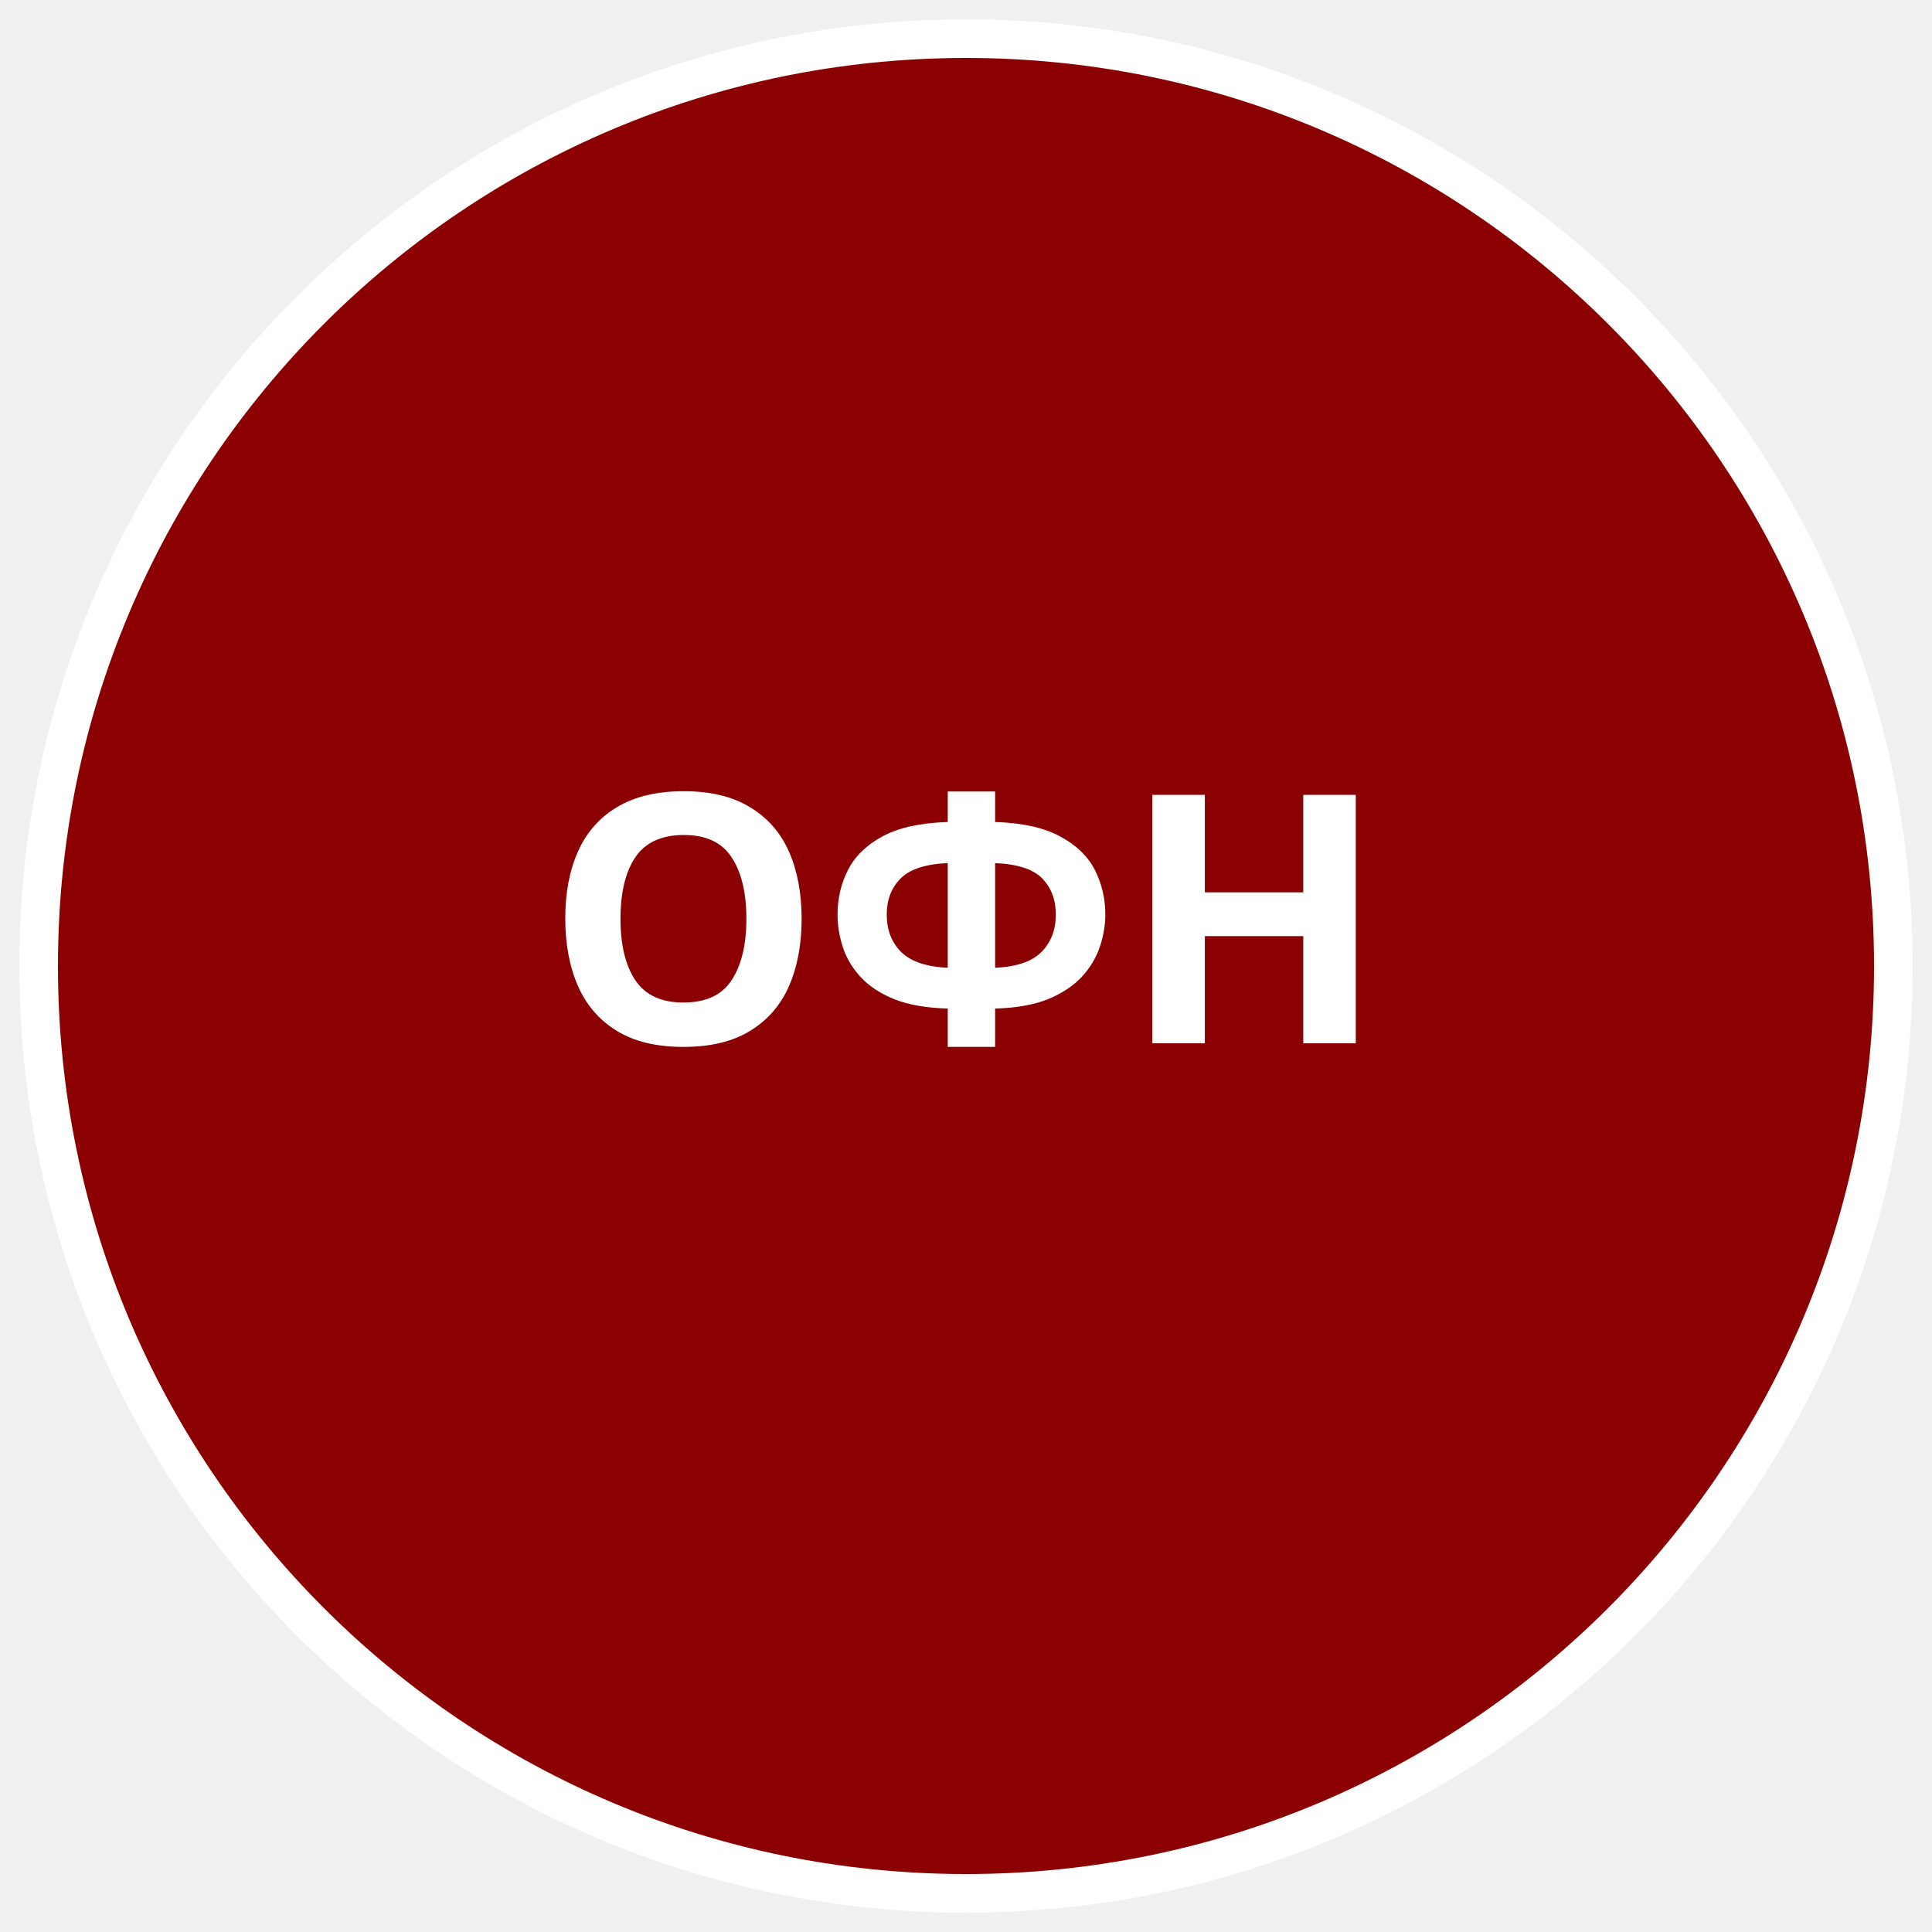
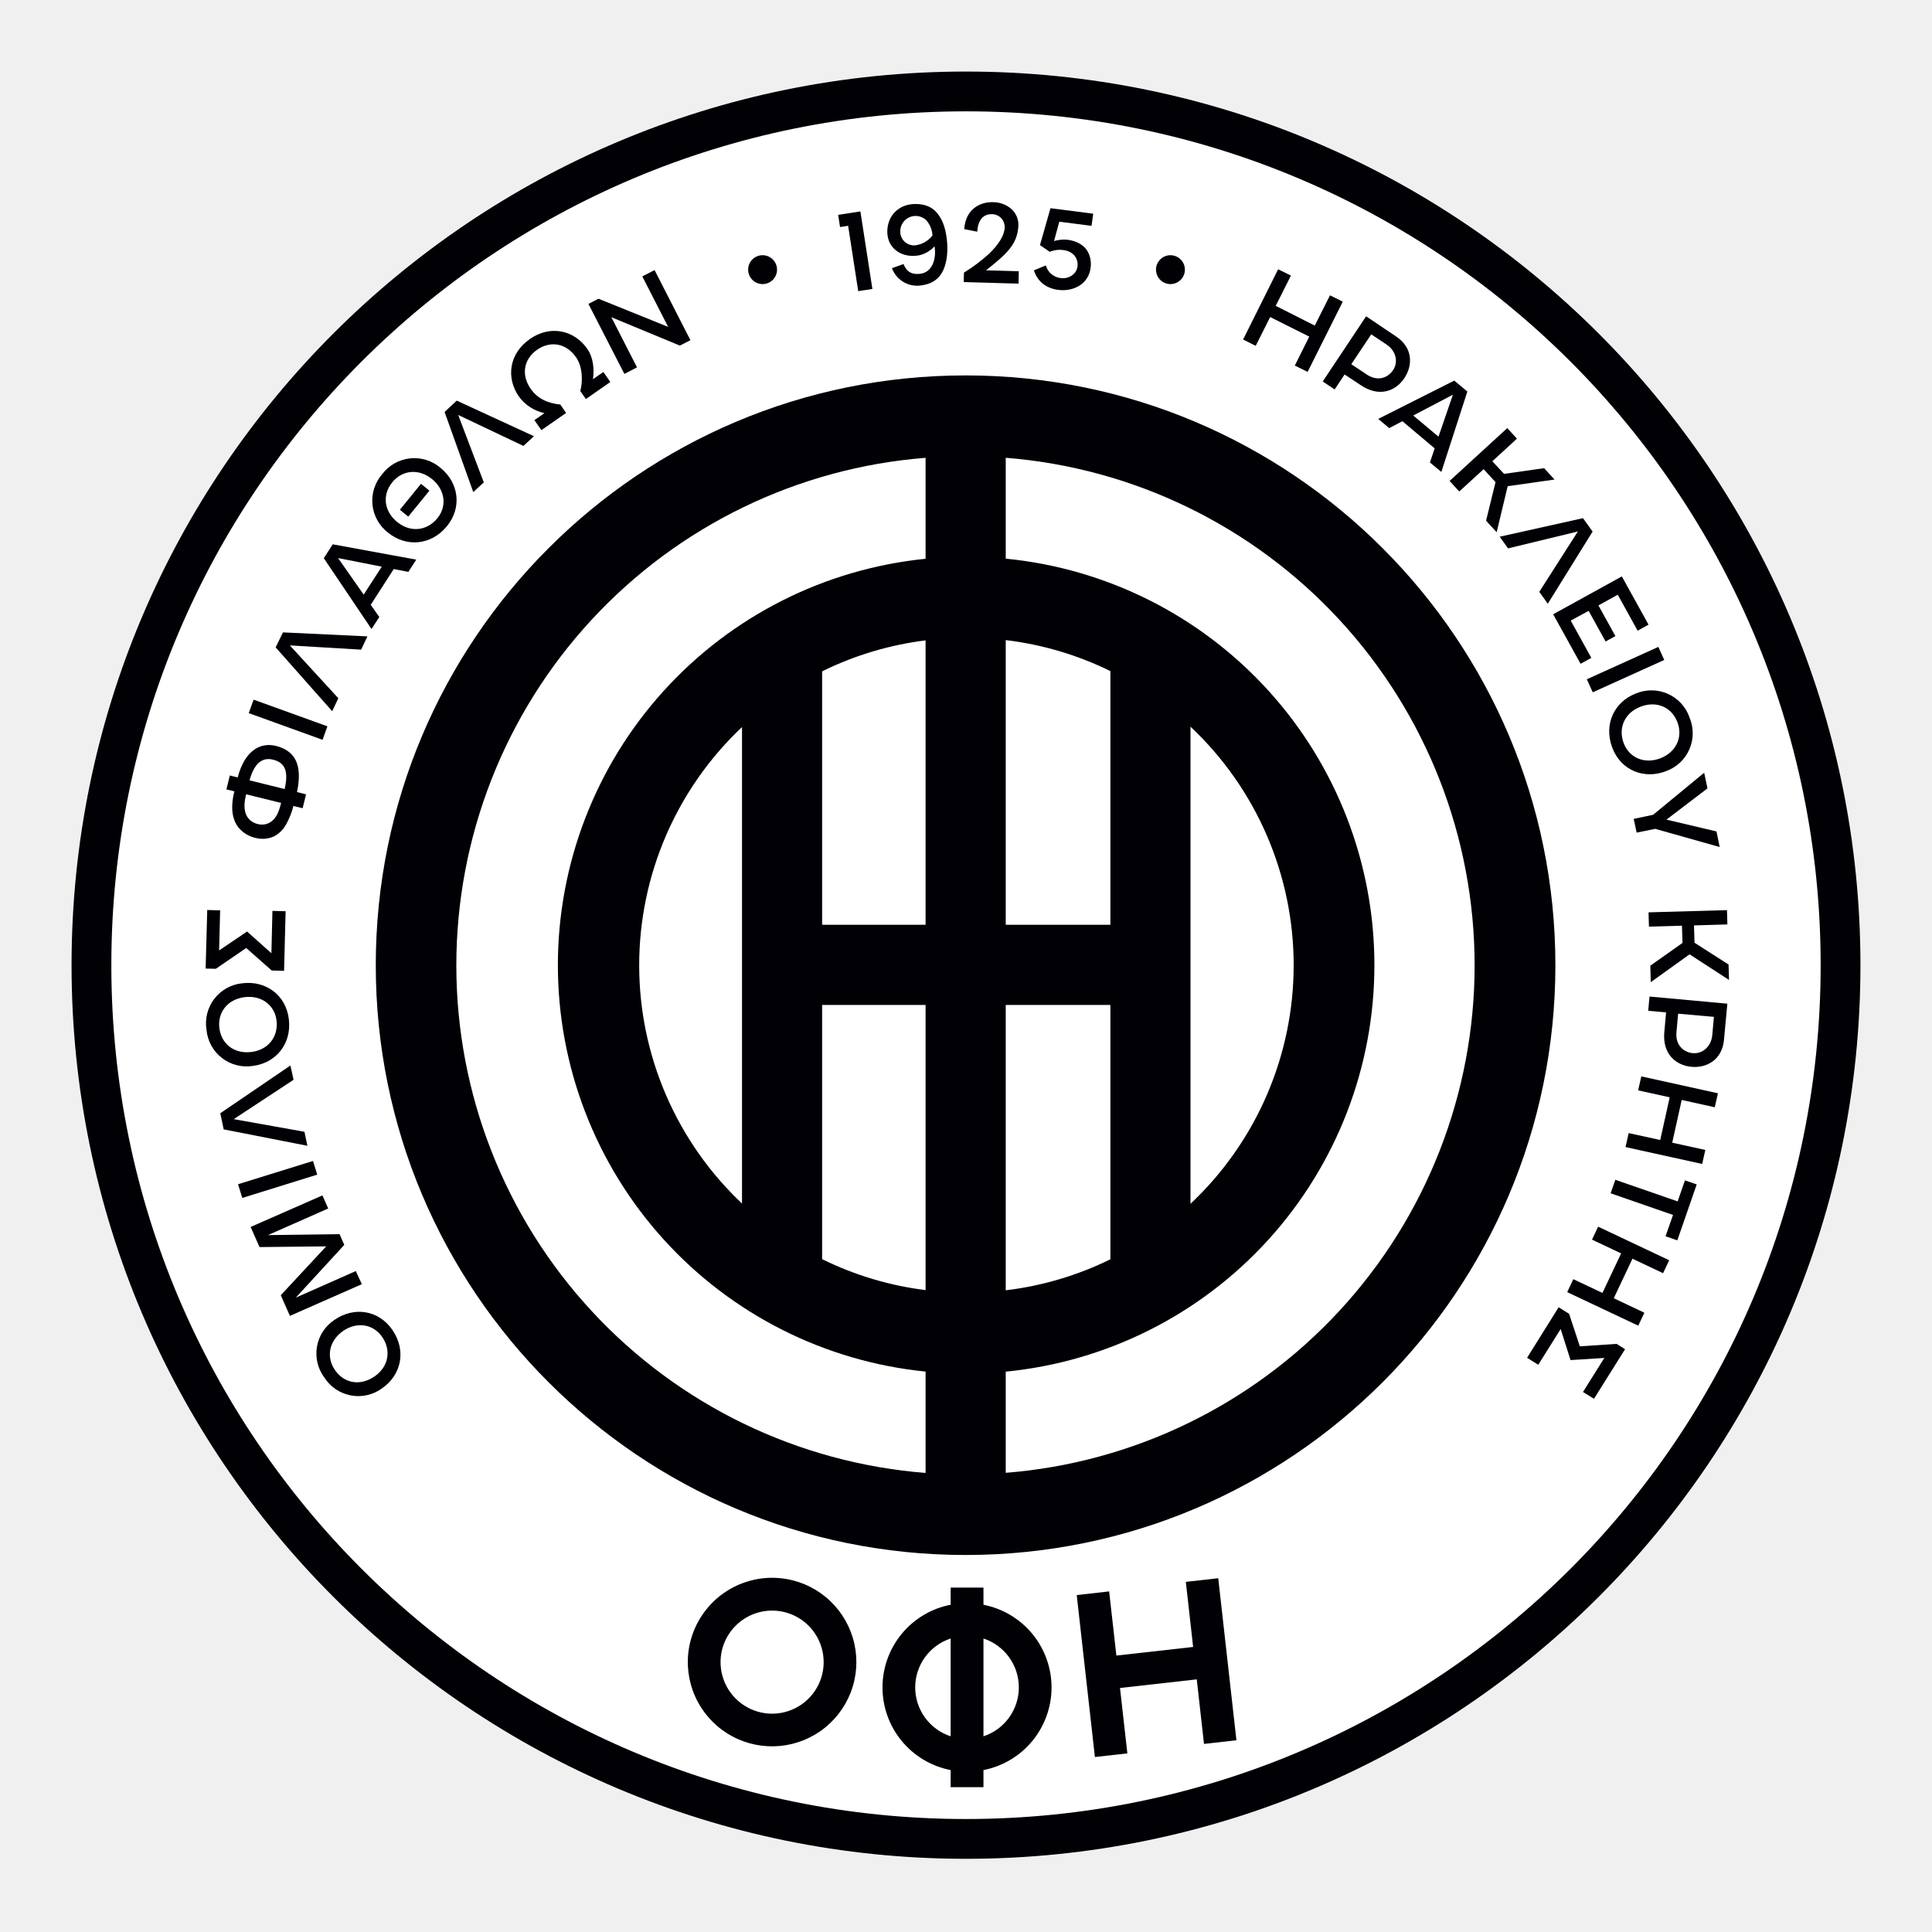
- <svg xmlns="http://www.w3.org/2000/svg" viewBox="0 0 100 100">
-   <circle cx="50" cy="50" r="48" fill="#8B0000" stroke="#fff" stroke-width="2" />
-   <text x="50" y="54" text-anchor="middle" font-family="Arial Black,sans-serif" font-size="18" font-weight="900" fill="#fff">ΟΦΗ</text>
+ <svg xmlns="http://www.w3.org/2000/svg" width="108" height="108" viewBox="0 0 108 108" fill="none">
+   <path fill-rule="evenodd" clip-rule="evenodd" d="M54.001 4C81.611 4 104 26.366 104 53.955C104 81.544 81.611 103.908 54.001 103.908C26.391 103.908 4 81.544 4 53.955C4 26.366 26.386 4 54.001 4Z" fill="#000005" />
+   <path fill-rule="evenodd" clip-rule="evenodd" d="M54.001 6.224C80.387 6.224 101.776 27.594 101.776 53.955C101.776 80.316 80.387 101.684 54.001 101.684C27.615 101.684 6.224 80.315 6.224 53.955C6.224 27.596 27.615 6.224 54.001 6.224Z" fill="white" />
+   <path fill-rule="evenodd" clip-rule="evenodd" d="M53.976 20.986C72.181 20.986 86.947 35.75 86.947 53.957C86.947 72.164 72.181 86.925 53.976 86.925C35.771 86.925 21.006 72.162 21.006 53.957C21.006 35.752 35.769 20.986 53.976 20.986ZM45.957 51.697H51.741V35.797C49.73 36.047 47.775 36.632 45.957 37.528V51.697ZM56.221 51.697H62.071V37.514C60.233 36.611 58.255 36.025 56.221 35.782V51.697ZM62.071 56.176H56.221V72.128C58.255 71.885 60.233 71.299 62.071 70.396V56.176ZM51.741 56.176H45.957V70.387C47.775 71.284 49.73 71.869 51.741 72.118V56.176ZM66.549 40.622V67.293C68.37 65.582 69.821 63.516 70.813 61.222C71.805 58.929 72.317 56.456 72.317 53.958C72.317 51.459 71.805 48.986 70.813 46.693C69.821 44.399 68.37 42.333 66.549 40.622ZM41.479 67.278V40.643C39.664 42.354 38.218 44.418 37.23 46.708C36.241 48.998 35.731 51.466 35.731 53.96C35.731 56.455 36.241 58.922 37.23 61.213C38.218 63.503 39.664 65.567 41.479 67.278ZM56.221 25.585V31.229C61.865 31.781 67.101 34.414 70.911 38.614C74.72 42.814 76.83 48.282 76.83 53.952C76.83 59.623 74.72 65.09 70.911 69.291C67.101 73.491 61.865 76.124 56.221 76.676V82.332C63.358 81.766 70.019 78.532 74.876 73.274C79.734 68.016 82.432 61.12 82.432 53.961C82.432 46.803 79.734 39.907 74.876 34.648C70.019 29.39 63.358 26.156 56.221 25.59V25.585ZM51.741 82.329V76.672C46.108 76.108 40.886 73.471 37.087 69.273C33.289 65.075 31.186 59.615 31.186 53.954C31.186 48.293 33.289 42.834 37.087 38.636C40.886 34.438 46.108 31.801 51.741 31.236V25.592C44.601 26.152 37.934 29.385 33.072 34.644C28.209 39.903 25.509 46.802 25.509 53.965C25.509 61.127 28.209 68.026 33.072 73.285C37.934 78.545 44.601 81.777 51.741 82.338V82.329Z" fill="#000005" />
+   <path d="M14.178 39.111L13.905 39.864L18.031 41.355L18.303 40.602L14.178 39.111Z" fill="#000005" />
+   <path d="M17.496 64.899L13.307 66.2L13.544 66.965L17.734 65.663L17.496 64.899Z" fill="#000005" />
+   <path d="M92.702 36.163L88.705 37.971L89.035 38.7L93.032 36.892L92.702 36.163Z" fill="#000005" />
+   <path fill-rule="evenodd" clip-rule="evenodd" d="M32.894 16.988L33.457 16.7L37.35 18.273L35.905 15.451L36.591 15.098L38.595 19.018L38.004 19.319L34.175 17.732L35.609 20.536L34.903 20.901L32.894 16.988Z" fill="#000005" />
+   <path fill-rule="evenodd" clip-rule="evenodd" d="M16.206 73.559L15.696 72.403L18.235 69.673L14.507 69.712L14.01 68.588L18.023 66.824L18.347 67.555L14.98 69.043L18.982 68.992L19.245 69.59L16.538 72.537L19.889 71.054L20.228 71.786L16.206 73.559Z" fill="#000005" />
+   <path fill-rule="evenodd" clip-rule="evenodd" d="M12.505 63.133L12.315 62.231L16.234 59.562L16.411 60.36L13.066 62.561L17.019 63.267L17.183 64.05L12.505 63.133Z" fill="#000005" />
+   <path fill-rule="evenodd" clip-rule="evenodd" d="M15.409 36.189L15.818 35.351L20.54 35.574L20.187 36.316L16.202 36.078L18.912 39.031L18.57 39.756L15.409 36.189Z" fill="#000005" />
+   <path fill-rule="evenodd" clip-rule="evenodd" d="M24.852 23.029L25.532 22.395L29.848 24.385L29.259 24.927L25.613 23.196L27.045 26.966L26.456 27.507L24.852 23.029Z" fill="#000005" />
+   <path fill-rule="evenodd" clip-rule="evenodd" d="M18.101 31.203L18.6 30.428L23.269 31.284L22.826 31.97L22.011 31.809L20.724 33.81L21.203 34.492L20.768 35.164L18.101 31.203ZM21.341 31.677L18.898 31.196L20.33 33.24L21.341 31.677Z" fill="#000005" />
+   <path fill-rule="evenodd" clip-rule="evenodd" d="M81.294 21.276L82.026 21.886L80.572 26.382L79.935 25.853L80.198 25.064L78.396 23.546L77.658 23.932L77.044 23.417L81.294 21.276ZM80.412 24.41L81.219 22.064L79.001 23.226L80.412 24.41Z" fill="#000005" />
+   <path fill-rule="evenodd" clip-rule="evenodd" d="M88.49 28.966L89.028 29.714L86.523 33.748L86.047 33.085L88.204 29.71L84.301 30.654L83.833 30.003L88.49 28.966Z" fill="#000005" />
+   <path fill-rule="evenodd" clip-rule="evenodd" d="M11.544 57.573C11.494 57.269 11.507 56.957 11.582 56.658C11.657 56.359 11.792 56.079 11.98 55.834C12.168 55.59 12.404 55.387 12.674 55.237C12.943 55.088 13.241 54.995 13.548 54.966C14.819 54.802 15.987 55.595 16.148 56.98C16.308 58.365 15.414 59.423 14.142 59.585C13.838 59.634 13.527 59.62 13.229 59.544C12.93 59.468 12.65 59.331 12.407 59.142C12.163 58.954 11.961 58.717 11.812 58.447C11.664 58.177 11.573 57.88 11.544 57.573ZM12.264 57.479C12.378 58.372 13.107 58.927 14.059 58.806C15.012 58.684 15.562 57.943 15.46 57.058C15.357 56.172 14.603 55.622 13.666 55.742C12.729 55.862 12.149 56.587 12.264 57.479Z" fill="#000005" />
+   <path fill-rule="evenodd" clip-rule="evenodd" d="M21.366 26.504C21.552 26.258 21.786 26.052 22.055 25.901C22.324 25.749 22.621 25.655 22.928 25.623C23.235 25.591 23.545 25.623 23.839 25.716C24.133 25.809 24.405 25.962 24.638 26.165C25.631 26.975 25.858 28.368 24.964 29.437C24.07 30.506 22.687 30.585 21.694 29.776C21.449 29.588 21.245 29.353 21.095 29.084C20.944 28.814 20.851 28.517 20.82 28.21C20.79 27.904 20.823 27.594 20.917 27.3C21.011 27.007 21.164 26.735 21.367 26.504H21.366ZM21.928 26.962C21.359 27.659 21.457 28.569 22.2 29.178C22.942 29.786 23.86 29.675 24.433 28.991C25.006 28.306 24.886 27.38 24.153 26.782C23.419 26.184 22.496 26.264 21.928 26.959V26.962Z" fill="#000005" />
+   <path d="M23.533 27.046L22.353 28.496L22.823 28.879L24.004 27.429L23.533 27.046Z" fill="#000005" />
+   <path fill-rule="evenodd" clip-rule="evenodd" d="M18.138 77.014C17.952 76.768 17.82 76.486 17.748 76.186C17.676 75.886 17.666 75.575 17.72 75.271C17.773 74.968 17.888 74.678 18.058 74.421C18.228 74.164 18.449 73.944 18.707 73.776C19.766 73.042 21.161 73.204 21.944 74.358C22.727 75.511 22.426 76.863 21.374 77.596C21.127 77.781 20.845 77.913 20.545 77.983C20.244 78.054 19.933 78.063 19.63 78.008C19.326 77.953 19.037 77.837 18.78 77.666C18.524 77.495 18.305 77.273 18.138 77.014ZM18.732 76.598C19.249 77.337 20.143 77.492 20.939 76.942C21.734 76.392 21.872 75.481 21.371 74.746C20.87 74.01 19.945 73.864 19.169 74.409C18.393 74.954 18.217 75.861 18.732 76.598Z" fill="#000005" />
+   <path fill-rule="evenodd" clip-rule="evenodd" d="M94.443 40.103C94.564 40.387 94.626 40.692 94.624 41C94.623 41.309 94.558 41.613 94.434 41.895C94.31 42.177 94.129 42.431 93.903 42.64C93.676 42.85 93.409 43.01 93.118 43.112C91.923 43.575 90.6 43.082 90.12 41.775C89.64 40.468 90.25 39.228 91.446 38.766C91.73 38.647 92.035 38.588 92.343 38.591C92.65 38.594 92.954 38.661 93.235 38.786C93.516 38.911 93.768 39.093 93.976 39.319C94.184 39.546 94.344 39.813 94.445 40.103H94.443ZM93.766 40.364C93.441 39.525 92.602 39.16 91.706 39.505C90.81 39.851 90.451 40.701 90.762 41.535C91.072 42.37 91.939 42.728 92.819 42.387C93.699 42.047 94.09 41.204 93.766 40.364Z" fill="#000005" />
+   <path fill-rule="evenodd" clip-rule="evenodd" d="M29.61 18.956C30.763 18.15 32.097 18.451 32.831 19.503C33.167 19.986 33.227 20.64 33.146 21.198L33.728 20.794L34.118 21.353L32.751 22.307L32.439 21.858C32.575 21.364 32.591 20.529 32.197 19.965C31.647 19.176 30.765 19.037 30.026 19.55C29.287 20.064 29.114 20.944 29.663 21.732C30.056 22.295 30.631 22.544 31.321 22.614L31.645 23.084L30.264 24.045L29.873 23.486L30.435 23.094C29.863 22.972 29.355 22.643 29.01 22.17C28.276 21.12 28.456 19.766 29.612 18.959L29.61 18.956Z" fill="#000005" />
+   <path fill-rule="evenodd" clip-rule="evenodd" d="M12.657 44.128L12.848 43.35L13.289 43.458C13.368 43.133 13.492 42.82 13.657 42.529C14.066 41.846 14.678 41.511 15.437 41.7C16.017 41.842 16.425 42.163 16.603 42.68C16.748 43.098 16.735 43.65 16.603 44.276L17.109 44.404L16.917 45.18L16.402 45.053C16.312 45.411 16.176 45.756 15.996 46.079C15.841 46.37 15.602 46.606 15.31 46.758C14.976 46.905 14.602 46.931 14.252 46.832C13.884 46.745 13.555 46.537 13.319 46.242C12.929 45.735 12.904 45.007 13.1 44.236L12.657 44.128ZM13.947 43.622L15.912 44.107C16.137 43.127 15.945 42.634 15.264 42.465C14.735 42.334 14.363 42.606 14.125 43.125C14.052 43.285 13.993 43.452 13.948 43.622H13.947ZM15.71 44.883L13.761 44.402C13.659 44.785 13.585 45.319 13.844 45.691C13.978 45.882 14.179 46.015 14.407 46.063C14.554 46.105 14.71 46.107 14.858 46.07C15.007 46.032 15.143 45.957 15.254 45.852C15.511 45.612 15.622 45.248 15.716 44.883H15.71Z" fill="#000005" />
+   <path fill-rule="evenodd" clip-rule="evenodd" d="M11.495 54.144L11.585 50.87L12.306 50.889L12.248 53.131L13.812 52.073L15.172 53.288L15.229 50.919L15.966 50.939L15.88 54.271L15.188 54.251L13.765 52.994L12.064 54.156L11.495 54.144Z" fill="#000005" />
+   <path fill-rule="evenodd" clip-rule="evenodd" d="M90.843 75.42L89.104 78.194L88.49 77.812L89.683 75.91L87.794 76.03L87.242 74.293L85.989 76.291L85.365 75.9L87.129 73.077L87.714 73.444L88.314 75.261L90.371 75.125L90.843 75.42Z" fill="#000005" />
+   <path fill-rule="evenodd" clip-rule="evenodd" d="M71.448 15.053L72.164 15.405L71.314 17.097L73.497 18.201L74.347 16.509L75.062 16.862L73.097 20.789L72.381 20.436L73.189 18.817L71.003 17.723L70.195 19.332L69.49 18.979L71.448 15.053Z" fill="#000005" />
+   <path fill-rule="evenodd" clip-rule="evenodd" d="M93.309 70.449L92.967 71.172L91.256 70.363L90.21 72.573L91.921 73.382L91.579 74.106L87.608 72.231L87.95 71.507L89.577 72.276L90.623 70.066L88.995 69.296L89.337 68.572L93.309 70.449Z" fill="#000005" />
+   <path fill-rule="evenodd" clip-rule="evenodd" d="M96.033 61.115L95.856 61.896L94.008 61.489L93.478 63.877L95.329 64.284L95.152 65.066L90.868 64.122L91.044 63.341L92.808 63.727L93.337 61.34L91.573 60.952L91.75 60.171L96.033 61.115Z" fill="#000005" />
+   <path fill-rule="evenodd" clip-rule="evenodd" d="M76.367 17.681L78.053 18.817C78.969 19.43 78.993 20.404 78.505 21.138C78.016 21.872 77.094 22.216 76.083 21.542L75.164 20.933L74.607 21.769L73.942 21.325L76.367 17.681ZM77.882 20.679C78.164 20.254 78.059 19.621 77.507 19.258L76.653 18.69L75.538 20.36L76.402 20.935C77.027 21.353 77.598 21.111 77.882 20.679Z" fill="#000005" />
+   <path fill-rule="evenodd" clip-rule="evenodd" d="M96.56 56.107L96.371 58.13C96.271 59.227 95.424 59.718 94.547 59.635C93.671 59.552 92.926 58.91 93.036 57.694L93.136 56.594L92.136 56.504L92.209 55.707L96.56 56.107ZM94.646 58.871C95.156 58.917 95.657 58.518 95.717 57.864L95.809 56.843L93.808 56.666L93.715 57.7C93.648 58.448 94.136 58.83 94.646 58.876V58.871Z" fill="#000005" />
+   <path fill-rule="evenodd" clip-rule="evenodd" d="M84.257 23.932L84.798 24.521L83.422 25.784L84.077 26.489L86.317 26.172L86.899 26.807L84.28 27.179L83.664 29.753L83.072 29.107L83.601 26.952L82.936 26.227L81.574 27.474L81.034 26.885L84.257 23.932Z" fill="#000005" />
+   <path fill-rule="evenodd" clip-rule="evenodd" d="M96.539 50.877L96.562 51.676L94.695 51.731L94.724 52.699L96.627 53.918L96.653 54.779L94.448 53.348L92.279 54.904L92.254 53.983L94.053 52.71L94.022 51.747L92.177 51.8L92.154 51.001L96.539 50.877Z" fill="#000005" />
+   <path fill-rule="evenodd" clip-rule="evenodd" d="M90.662 32.222L92.154 34.919L91.545 35.256L90.434 33.245L89.353 33.843L90.302 35.558L89.753 35.859L88.806 34.147L87.804 34.692L88.956 36.775L88.355 37.106L86.823 34.339L90.662 32.222Z" fill="#000005" />
+   <path fill-rule="evenodd" clip-rule="evenodd" d="M92.528 46.333L91.489 46.545L91.325 45.776L92.41 45.547L95.264 43.197L95.449 44.07L93.156 45.818L95.953 46.478L96.13 47.349L92.528 46.333Z" fill="#000005" />
+   <path fill-rule="evenodd" clip-rule="evenodd" d="M93.523 67.916L90.035 66.706L90.298 65.951L93.782 67.159L94.189 65.983L94.847 66.21L93.763 69.336L93.105 69.109L93.523 67.916Z" fill="#000005" />
+   <path fill-rule="evenodd" clip-rule="evenodd" d="M48.097 11.819L48.767 16.153L47.975 16.275L47.411 12.622L46.959 12.691L46.853 12.01L48.097 11.819Z" fill="#000005" />
+   <path fill-rule="evenodd" clip-rule="evenodd" d="M52.242 13.768C52.014 14.018 51.716 14.193 51.387 14.271C50.487 14.447 49.609 13.95 49.6 12.961C49.6 12.047 50.249 11.405 51.168 11.403C51.764 11.403 52.145 11.606 52.403 11.932C52.756 12.363 52.898 12.939 52.948 13.596C52.992 14.187 52.904 14.855 52.632 15.285C52.383 15.677 51.99 15.917 51.376 15.968C51.052 15.992 50.729 15.909 50.455 15.733C50.182 15.556 49.973 15.296 49.861 14.991L50.507 14.76C50.729 15.31 51.099 15.333 51.404 15.308C52.098 15.252 52.359 14.506 52.242 13.768ZM52.126 13.155C52.107 12.84 51.982 12.54 51.773 12.304C51.651 12.19 51.498 12.113 51.333 12.084C51.168 12.055 50.998 12.074 50.845 12.14C50.691 12.207 50.559 12.316 50.467 12.456C50.375 12.596 50.325 12.759 50.325 12.927C50.322 13.043 50.344 13.158 50.392 13.264C50.439 13.37 50.51 13.463 50.599 13.538C50.687 13.612 50.792 13.666 50.904 13.694C51.017 13.722 51.134 13.725 51.247 13.701C51.597 13.635 51.911 13.444 52.129 13.163L52.126 13.155Z" fill="#000005" />
+   <path fill-rule="evenodd" clip-rule="evenodd" d="M56.95 15.164L55.119 15.112C56.308 14.169 56.871 13.654 56.929 12.615C56.937 12.438 56.904 12.261 56.835 12.098C56.765 11.934 56.659 11.789 56.525 11.673C56.241 11.431 55.879 11.299 55.505 11.302C54.8 11.278 53.967 11.691 53.904 12.809L54.629 12.952C54.66 12.382 54.906 11.937 55.5 11.973C55.685 11.987 55.858 12.072 55.981 12.21C56.105 12.349 56.17 12.53 56.163 12.715C56.153 13.135 55.847 13.654 55.264 14.208C54.837 14.593 54.376 14.938 53.886 15.239L53.872 15.769L56.938 15.855L56.95 15.164Z" fill="#000005" />
+   <path fill-rule="evenodd" clip-rule="evenodd" d="M61.111 11.946L58.723 11.639L58.134 13.701L58.68 14.077C58.927 13.975 59.197 13.941 59.462 13.982C59.679 14.007 59.881 14.103 60.037 14.257C60.105 14.332 60.158 14.421 60.193 14.517C60.227 14.613 60.243 14.714 60.238 14.816C60.237 14.915 60.215 15.012 60.174 15.101C60.133 15.191 60.074 15.271 60 15.336C59.903 15.42 59.788 15.482 59.665 15.518C59.542 15.553 59.412 15.562 59.285 15.543C59.093 15.521 58.913 15.442 58.766 15.316C58.62 15.191 58.514 15.024 58.464 14.837L57.798 15.112C57.985 15.735 58.504 16.141 59.21 16.211C60.025 16.293 60.848 15.873 60.963 14.985C61.015 14.656 60.953 14.32 60.786 14.031C60.559 13.65 60.092 13.451 59.668 13.402C59.417 13.378 59.164 13.403 58.922 13.474L59.215 12.393L61.018 12.625L61.111 11.946Z" fill="#000005" />
+   <path fill-rule="evenodd" clip-rule="evenodd" d="M42.629 14.266C42.789 14.266 42.945 14.313 43.078 14.402C43.211 14.491 43.314 14.617 43.376 14.765C43.437 14.912 43.453 15.075 43.422 15.231C43.39 15.388 43.313 15.532 43.2 15.645C43.087 15.758 42.944 15.835 42.787 15.866C42.63 15.897 42.468 15.881 42.32 15.82C42.172 15.759 42.046 15.655 41.957 15.523C41.869 15.39 41.821 15.233 41.821 15.074C41.821 14.86 41.906 14.654 42.058 14.502C42.209 14.351 42.415 14.266 42.629 14.266Z" fill="#000005" />
+   <path fill-rule="evenodd" clip-rule="evenodd" d="M65.427 14.266C65.587 14.265 65.743 14.313 65.876 14.401C66.01 14.49 66.113 14.616 66.175 14.763C66.236 14.911 66.252 15.073 66.222 15.23C66.191 15.387 66.114 15.531 66.001 15.644C65.888 15.758 65.744 15.835 65.587 15.866C65.43 15.897 65.268 15.881 65.12 15.82C64.972 15.759 64.846 15.656 64.757 15.523C64.668 15.39 64.621 15.234 64.621 15.074C64.621 14.86 64.706 14.655 64.857 14.503C65.008 14.352 65.213 14.266 65.427 14.266Z" fill="#000005" />
+   <path fill-rule="evenodd" clip-rule="evenodd" d="M54.976 89.707C56.048 89.917 57.014 90.492 57.708 91.335C58.402 92.178 58.782 93.236 58.782 94.328C58.782 95.42 58.402 96.478 57.708 97.321C57.014 98.163 56.048 98.739 54.976 98.948V99.903H53.142V98.948C52.069 98.74 51.102 98.165 50.407 97.322C49.712 96.478 49.332 95.42 49.332 94.327C49.332 93.234 49.712 92.175 50.407 91.332C51.102 90.489 52.069 89.914 53.142 89.706V88.748H54.976V89.707ZM54.976 91.593V97.061C55.552 96.871 56.053 96.505 56.408 96.014C56.763 95.523 56.954 94.933 56.954 94.327C56.954 93.721 56.763 93.131 56.408 92.64C56.053 92.149 55.552 91.782 54.976 91.593ZM53.142 97.061V91.593C52.566 91.782 52.064 92.148 51.708 92.639C51.352 93.13 51.16 93.721 51.16 94.327C51.16 94.933 51.352 95.524 51.708 96.015C52.064 96.506 52.566 96.872 53.142 97.061Z" fill="#000005" />
+   <path fill-rule="evenodd" clip-rule="evenodd" d="M43.987 88.272C44.904 88.435 45.752 88.866 46.423 89.511C47.095 90.156 47.56 90.985 47.761 91.895C47.962 92.804 47.888 93.752 47.55 94.62C47.212 95.487 46.625 96.235 45.862 96.769C45.099 97.303 44.195 97.599 43.264 97.62C42.334 97.64 41.417 97.385 40.632 96.885C39.846 96.385 39.226 95.664 38.85 94.812C38.474 93.96 38.359 93.016 38.519 92.099C38.627 91.489 38.854 90.905 39.187 90.383C39.52 89.86 39.952 89.408 40.46 89.052C40.968 88.697 41.541 88.445 42.146 88.311C42.751 88.177 43.377 88.164 43.987 88.272ZM43.673 90.078C44.234 90.179 44.751 90.444 45.161 90.839C45.571 91.234 45.855 91.742 45.977 92.298C46.098 92.854 46.053 93.434 45.845 93.964C45.638 94.494 45.278 94.951 44.812 95.277C44.345 95.603 43.792 95.783 43.223 95.796C42.654 95.808 42.093 95.651 41.613 95.345C41.133 95.039 40.754 94.598 40.524 94.077C40.294 93.556 40.224 92.979 40.322 92.418C40.388 92.044 40.527 91.687 40.731 91.367C40.935 91.047 41.201 90.77 41.512 90.553C41.823 90.335 42.175 90.182 42.545 90.1C42.916 90.019 43.3 90.011 43.673 90.078Z" fill="#000005" />
+   <path fill-rule="evenodd" clip-rule="evenodd" d="M60.19 89.166L62.002 88.961L62.406 92.547L66.697 92.066L66.288 88.427L68.1 88.224L69.117 97.281L67.304 97.486L66.9 93.877L62.609 94.359L63.02 98.015L61.206 98.218L60.19 89.166Z" fill="#000005" />
</svg>
